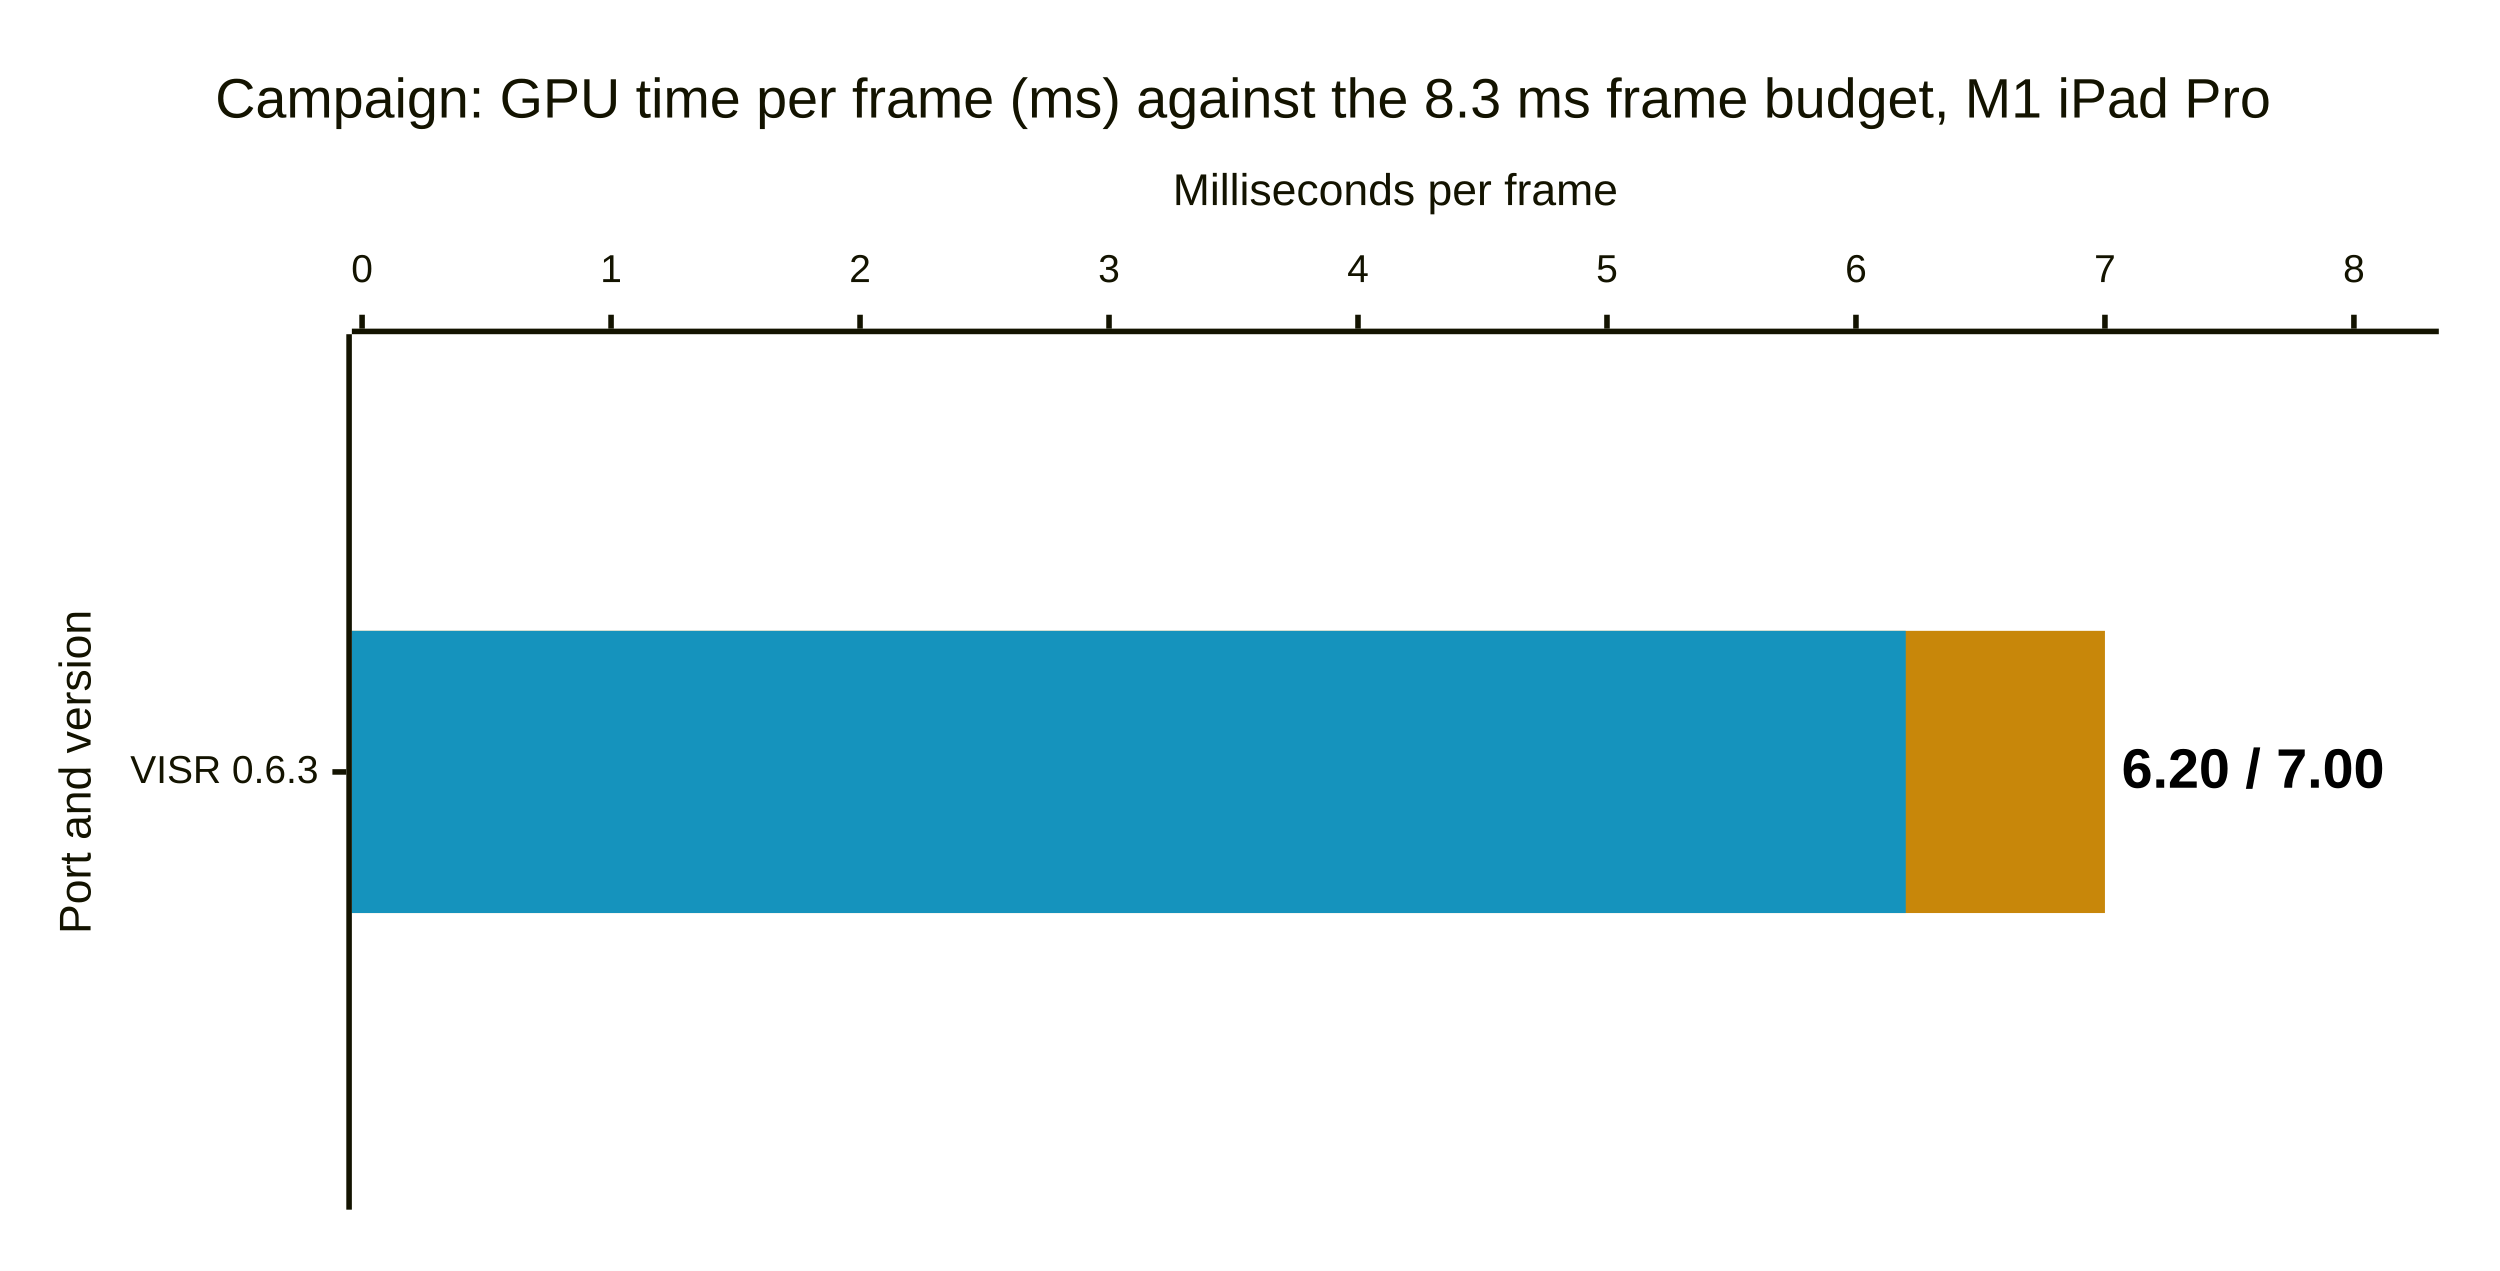
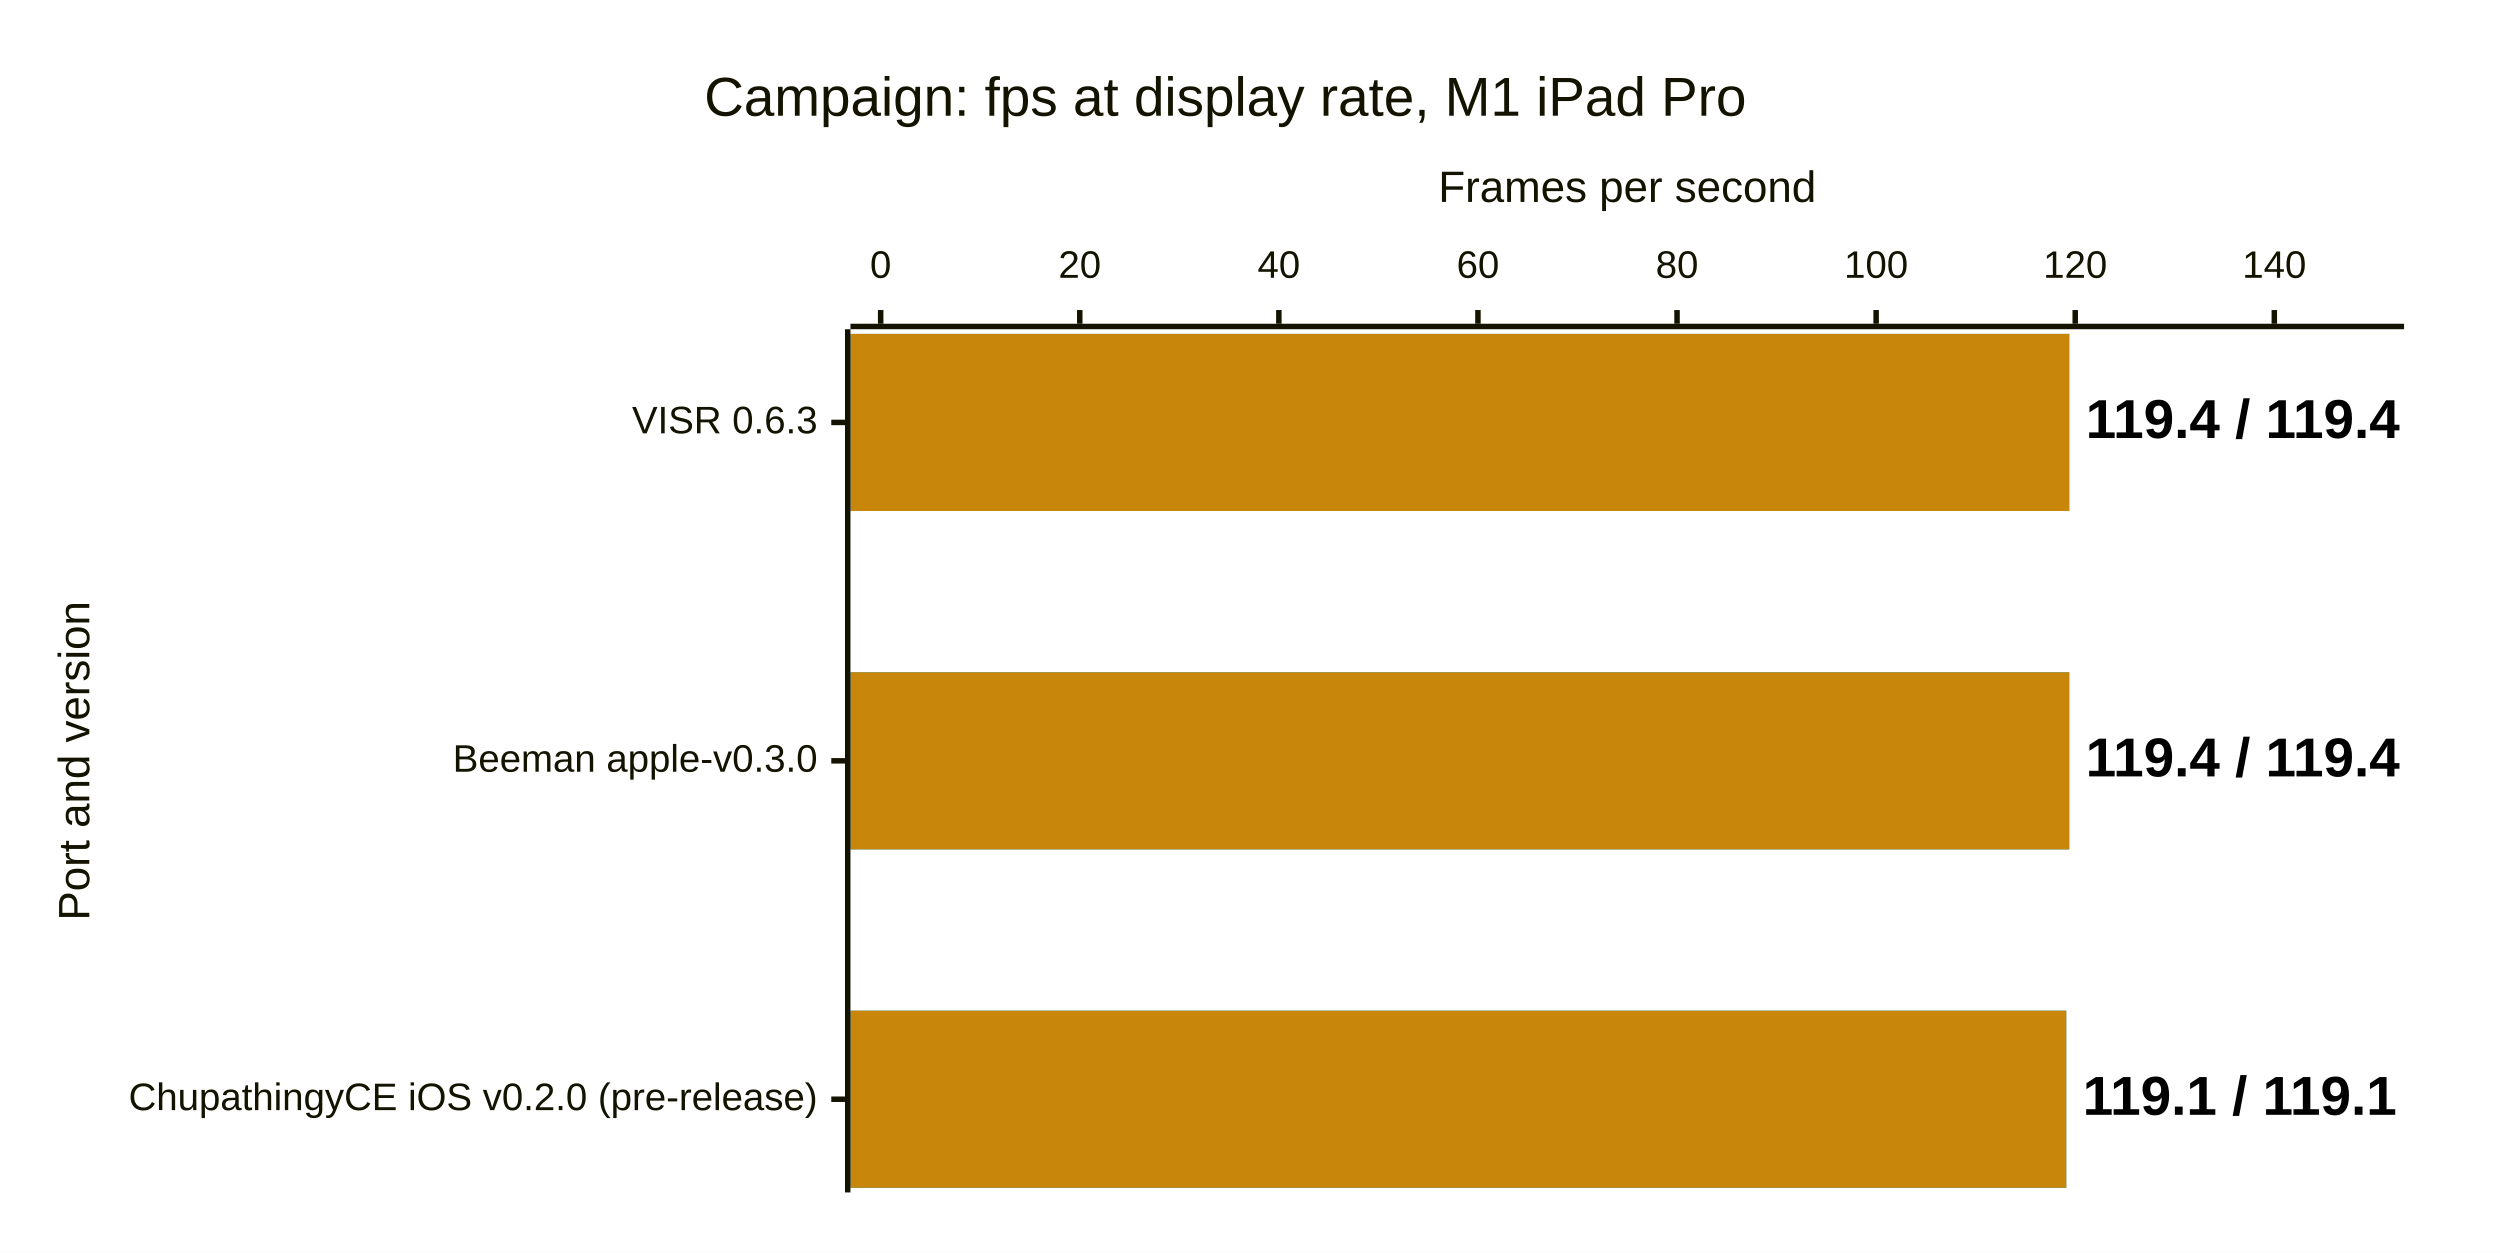
- <svg xmlns="http://www.w3.org/2000/svg" id="static" width="100%" style="max-width: 899px;" viewBox="-17 -15 899 457" role="graphics-document document" aria-roledescription="xychart">
+ <svg xmlns="http://www.w3.org/2000/svg" id="static" width="100%" style="max-width: 912px;" viewBox="-17 -15 912 457" role="graphics-document document" aria-roledescription="xychart">
  <style>#static{font-family:"trebuchet ms",verdana,arial,sans-serif;font-size:16px;fill:#333;}@keyframes edge-animation-frame{from{stroke-dashoffset:0;}}@keyframes dash{to{stroke-dashoffset:0;}}#static .edge-animation-slow{stroke-dasharray:9,5!important;stroke-dashoffset:900;animation:dash 50s linear infinite;stroke-linecap:round;}#static .edge-animation-fast{stroke-dasharray:9,5!important;stroke-dashoffset:900;animation:dash 20s linear infinite;stroke-linecap:round;}#static .error-icon{fill:#552222;}#static .error-text{fill:#552222;stroke:#552222;}#static .edge-thickness-normal{stroke-width:1px;}#static .edge-thickness-thick{stroke-width:3.5px;}#static .edge-pattern-solid{stroke-dasharray:0;}#static .edge-thickness-invisible{stroke-width:0;fill:none;}#static .edge-pattern-dashed{stroke-dasharray:3;}#static .edge-pattern-dotted{stroke-dasharray:2;}#static .marker{fill:#333333;stroke:#333333;}#static .marker.cross{stroke:#333333;}#static svg{font-family:"trebuchet ms",verdana,arial,sans-serif;font-size:16px;}#static p{margin:0;}#static :root{--mermaid-font-family:"trebuchet ms",verdana,arial,sans-serif;}</style>
  <g />
  <g class="main">
-     <rect width="899" height="457" class="background" fill="white" x="-17" y="-15" />
+     <rect width="912" height="457" class="background" fill="white" x="-17" y="-15" />
    <g class="chart-title">
-       <text x="0" y="0" fill="#131300" font-size="20" dominant-baseline="middle" text-anchor="middle" transform="translate(430, 21.58984) rotate(0)">Campaign: GPU time per frame (ms) against the 8.3 ms frame budget, M1 iPad Pro</text>
+       <text x="0" y="0" fill="#131300" font-size="20" dominant-baseline="middle" text-anchor="middle" transform="translate(430, 21.55078) rotate(0)">Campaign: fps at display rate, M1 iPad Pro</text>
    </g>
    <g class="plot">
      <g class="bar-plot-0">
-         <rect x="109.531" y="211.85" width="630.404" height="101.479" fill="#c8870a" stroke="#c8870a" stroke-width="0" />
+         <rect x="293.25" y="106.802" width="444.612" height="64.6" fill="#1593bd" stroke="#1593bd" stroke-width="0" />
+         <rect x="293.25" y="230.251" width="444.612" height="64.6" fill="#1593bd" stroke="#1593bd" stroke-width="0" />
+         <rect x="293.25" y="353.7" width="443.522" height="64.6" fill="#1593bd" stroke="#1593bd" stroke-width="0" />
      </g>
      <g class="bar-plot-1">
-         <rect x="109.531" y="211.85" width="558.777" height="101.479" fill="#1593bd" stroke="#1593bd" stroke-width="0" />
+         <rect x="293.25" y="106.802" width="444.612" height="64.6" fill="#c8870a" stroke="#c8870a" stroke-width="0" />
+         <rect x="293.25" y="230.251" width="444.612" height="64.6" fill="#c8870a" stroke="#c8870a" stroke-width="0" />
+         <rect x="293.25" y="353.7" width="443.522" height="64.6" fill="#c8870a" stroke="#c8870a" stroke-width="0" />
      </g>
-       <text x="745.935" y="262.59" dominant-baseline="middle" fill="currentColor" font-size="20" font-weight="600" class="bar-value">6.20 / 7.00</text>
+       <text x="743.862" y="139.102" dominant-baseline="middle" fill="currentColor" font-size="20" font-weight="600" class="bar-value">119.4 / 119.4</text>
+       <text x="743.862" y="262.551" dominant-baseline="middle" fill="currentColor" font-size="20" font-weight="600" class="bar-value">119.4 / 119.4</text>
+       <text x="742.772" y="386" dominant-baseline="middle" fill="currentColor" font-size="20" font-weight="600" class="bar-value">119.1 / 119.1</text>
    </g>
    <g class="left-axis">
      <g class="axisl-line">
-         <path d="M 108.531,105.18 L 108.531,420" fill="none" stroke="#131300" stroke-width="2" />
+         <path d="M 292.25,105.102 L 292.25,420" fill="none" stroke="#131300" stroke-width="2" />
      </g>
      <g class="label">
-         <text x="0" y="0" fill="#131300" font-size="14" dominant-baseline="middle" text-anchor="end" transform="translate(97.53125, 262.5898) rotate(0)">VISR 0.6.3</text>
+         <text x="0" y="0" fill="#131300" font-size="14" dominant-baseline="middle" text-anchor="end" transform="translate(281.25, 139.1016) rotate(0)">VISR 0.6.3</text>
+         <text x="0" y="0" fill="#131300" font-size="14" dominant-baseline="middle" text-anchor="end" transform="translate(281.25, 262.5508) rotate(0)">Beeman apple-v0.3.0</text>
+         <text x="0" y="0" fill="#131300" font-size="14" dominant-baseline="middle" text-anchor="end" transform="translate(281.25, 386) rotate(0)">ChupathingyCE iOS v0.2.0 (pre-release)</text>
      </g>
      <g class="ticks">
-         <path d="M 107.531,262.59 L 102.531,262.59" fill="none" stroke="#131300" stroke-width="2" />
+         <path d="M 291.25,139.102 L 286.25,139.102" fill="none" stroke="#131300" stroke-width="2" />
+         <path d="M 291.25,262.551 L 286.25,262.551" fill="none" stroke="#131300" stroke-width="2" />
+         <path d="M 291.25,386 L 286.25,386" fill="none" stroke="#131300" stroke-width="2" />
      </g>
      <g class="title">
-         <text x="0" y="0" fill="#131300" font-size="16" dominant-baseline="text-before-edge" text-anchor="middle" transform="translate(5, 262.5898) rotate(270)">Port and version</text>
+         <text x="0" y="0" fill="#131300" font-size="16" dominant-baseline="text-before-edge" text-anchor="middle" transform="translate(5, 262.5508) rotate(270)">Port and version</text>
      </g>
    </g>
    <g class="top-axis">
      <g class="axis-line">
-         <path d="M 109.531,104.18 L 860,104.18" fill="none" stroke="#131300" stroke-width="2" />
+         <path d="M 293.25,104.102 L 860,104.102" fill="none" stroke="#131300" stroke-width="2" />
      </g>
      <g class="label">
-         <text x="0" y="0" fill="#131300" font-size="14" dominant-baseline="text-before-edge" text-anchor="middle" transform="translate(113.2031, 77.17969) rotate(0)">0</text>
-         <text x="0" y="0" fill="#131300" font-size="14" dominant-baseline="text-before-edge" text-anchor="middle" transform="translate(202.7363, 77.17969) rotate(0)">1</text>
-         <text x="0" y="0" fill="#131300" font-size="14" dominant-baseline="text-before-edge" text-anchor="middle" transform="translate(292.2694, 77.17969) rotate(0)">2</text>
-         <text x="0" y="0" fill="#131300" font-size="14" dominant-baseline="text-before-edge" text-anchor="middle" transform="translate(381.8025, 77.17969) rotate(0)">3</text>
-         <text x="0" y="0" fill="#131300" font-size="14" dominant-baseline="text-before-edge" text-anchor="middle" transform="translate(471.3357, 77.17969) rotate(0)">4</text>
-         <text x="0" y="0" fill="#131300" font-size="14" dominant-baseline="text-before-edge" text-anchor="middle" transform="translate(560.8688, 77.17969) rotate(0)">5</text>
-         <text x="0" y="0" fill="#131300" font-size="14" dominant-baseline="text-before-edge" text-anchor="middle" transform="translate(650.4019, 77.17969) rotate(0)">6</text>
-         <text x="0" y="0" fill="#131300" font-size="14" dominant-baseline="text-before-edge" text-anchor="middle" transform="translate(739.9351, 77.17969) rotate(0)">7</text>
-         <text x="0" y="0" fill="#131300" font-size="14" dominant-baseline="text-before-edge" text-anchor="middle" transform="translate(829.4682, 77.17969) rotate(0)">8</text>
+         <text x="0" y="0" fill="#131300" font-size="14" dominant-baseline="text-before-edge" text-anchor="middle" transform="translate(304.2656, 77.10156) rotate(0)">0</text>
+         <text x="0" y="0" fill="#131300" font-size="14" dominant-baseline="text-before-edge" text-anchor="middle" transform="translate(376.8948, 77.10156) rotate(0)">20</text>
+         <text x="0" y="0" fill="#131300" font-size="14" dominant-baseline="text-before-edge" text-anchor="middle" transform="translate(449.524, 77.10156) rotate(0)">40</text>
+         <text x="0" y="0" fill="#131300" font-size="14" dominant-baseline="text-before-edge" text-anchor="middle" transform="translate(522.1531, 77.10156) rotate(0)">60</text>
+         <text x="0" y="0" fill="#131300" font-size="14" dominant-baseline="text-before-edge" text-anchor="middle" transform="translate(594.7823, 77.10156) rotate(0)">80</text>
+         <text x="0" y="0" fill="#131300" font-size="14" dominant-baseline="text-before-edge" text-anchor="middle" transform="translate(667.4115, 77.10156) rotate(0)">100</text>
+         <text x="0" y="0" fill="#131300" font-size="14" dominant-baseline="text-before-edge" text-anchor="middle" transform="translate(740.0406, 77.10156) rotate(0)">120</text>
+         <text x="0" y="0" fill="#131300" font-size="14" dominant-baseline="text-before-edge" text-anchor="middle" transform="translate(812.6698, 77.10156) rotate(0)">140</text>
      </g>
      <g class="ticks">
-         <path d="M 113.203,103.18 L 113.203,98.18" fill="none" stroke="#131300" stroke-width="2" />
-         <path d="M 202.736,103.18 L 202.736,98.18" fill="none" stroke="#131300" stroke-width="2" />
-         <path d="M 292.269,103.18 L 292.269,98.18" fill="none" stroke="#131300" stroke-width="2" />
-         <path d="M 381.803,103.18 L 381.803,98.18" fill="none" stroke="#131300" stroke-width="2" />
-         <path d="M 471.336,103.18 L 471.336,98.18" fill="none" stroke="#131300" stroke-width="2" />
-         <path d="M 560.869,103.18 L 560.869,98.18" fill="none" stroke="#131300" stroke-width="2" />
-         <path d="M 650.402,103.18 L 650.402,98.18" fill="none" stroke="#131300" stroke-width="2" />
-         <path d="M 739.935,103.18 L 739.935,98.18" fill="none" stroke="#131300" stroke-width="2" />
-         <path d="M 829.468,103.18 L 829.468,98.18" fill="none" stroke="#131300" stroke-width="2" />
+         <path d="M 304.266,103.102 L 304.266,98.102" fill="none" stroke="#131300" stroke-width="2" />
+         <path d="M 376.895,103.102 L 376.895,98.102" fill="none" stroke="#131300" stroke-width="2" />
+         <path d="M 449.524,103.102 L 449.524,98.102" fill="none" stroke="#131300" stroke-width="2" />
+         <path d="M 522.153,103.102 L 522.153,98.102" fill="none" stroke="#131300" stroke-width="2" />
+         <path d="M 594.782,103.102 L 594.782,98.102" fill="none" stroke="#131300" stroke-width="2" />
+         <path d="M 667.411,103.102 L 667.411,98.102" fill="none" stroke="#131300" stroke-width="2" />
+         <path d="M 740.041,103.102 L 740.041,98.102" fill="none" stroke="#131300" stroke-width="2" />
+         <path d="M 812.67,103.102 L 812.67,98.102" fill="none" stroke="#131300" stroke-width="2" />
      </g>
      <g class="title">
-         <text x="0" y="0" fill="#131300" font-size="16" dominant-baseline="text-before-edge" text-anchor="middle" transform="translate(484.7656, 48.17969) rotate(0)">Milliseconds per frame</text>
+         <text x="0" y="0" fill="#131300" font-size="16" dominant-baseline="text-before-edge" text-anchor="middle" transform="translate(576.625, 48.10156) rotate(0)">Frames per second</text>
      </g>
    </g>
  </g>
  <g class="mermaid-tmp-group" />
</svg>
